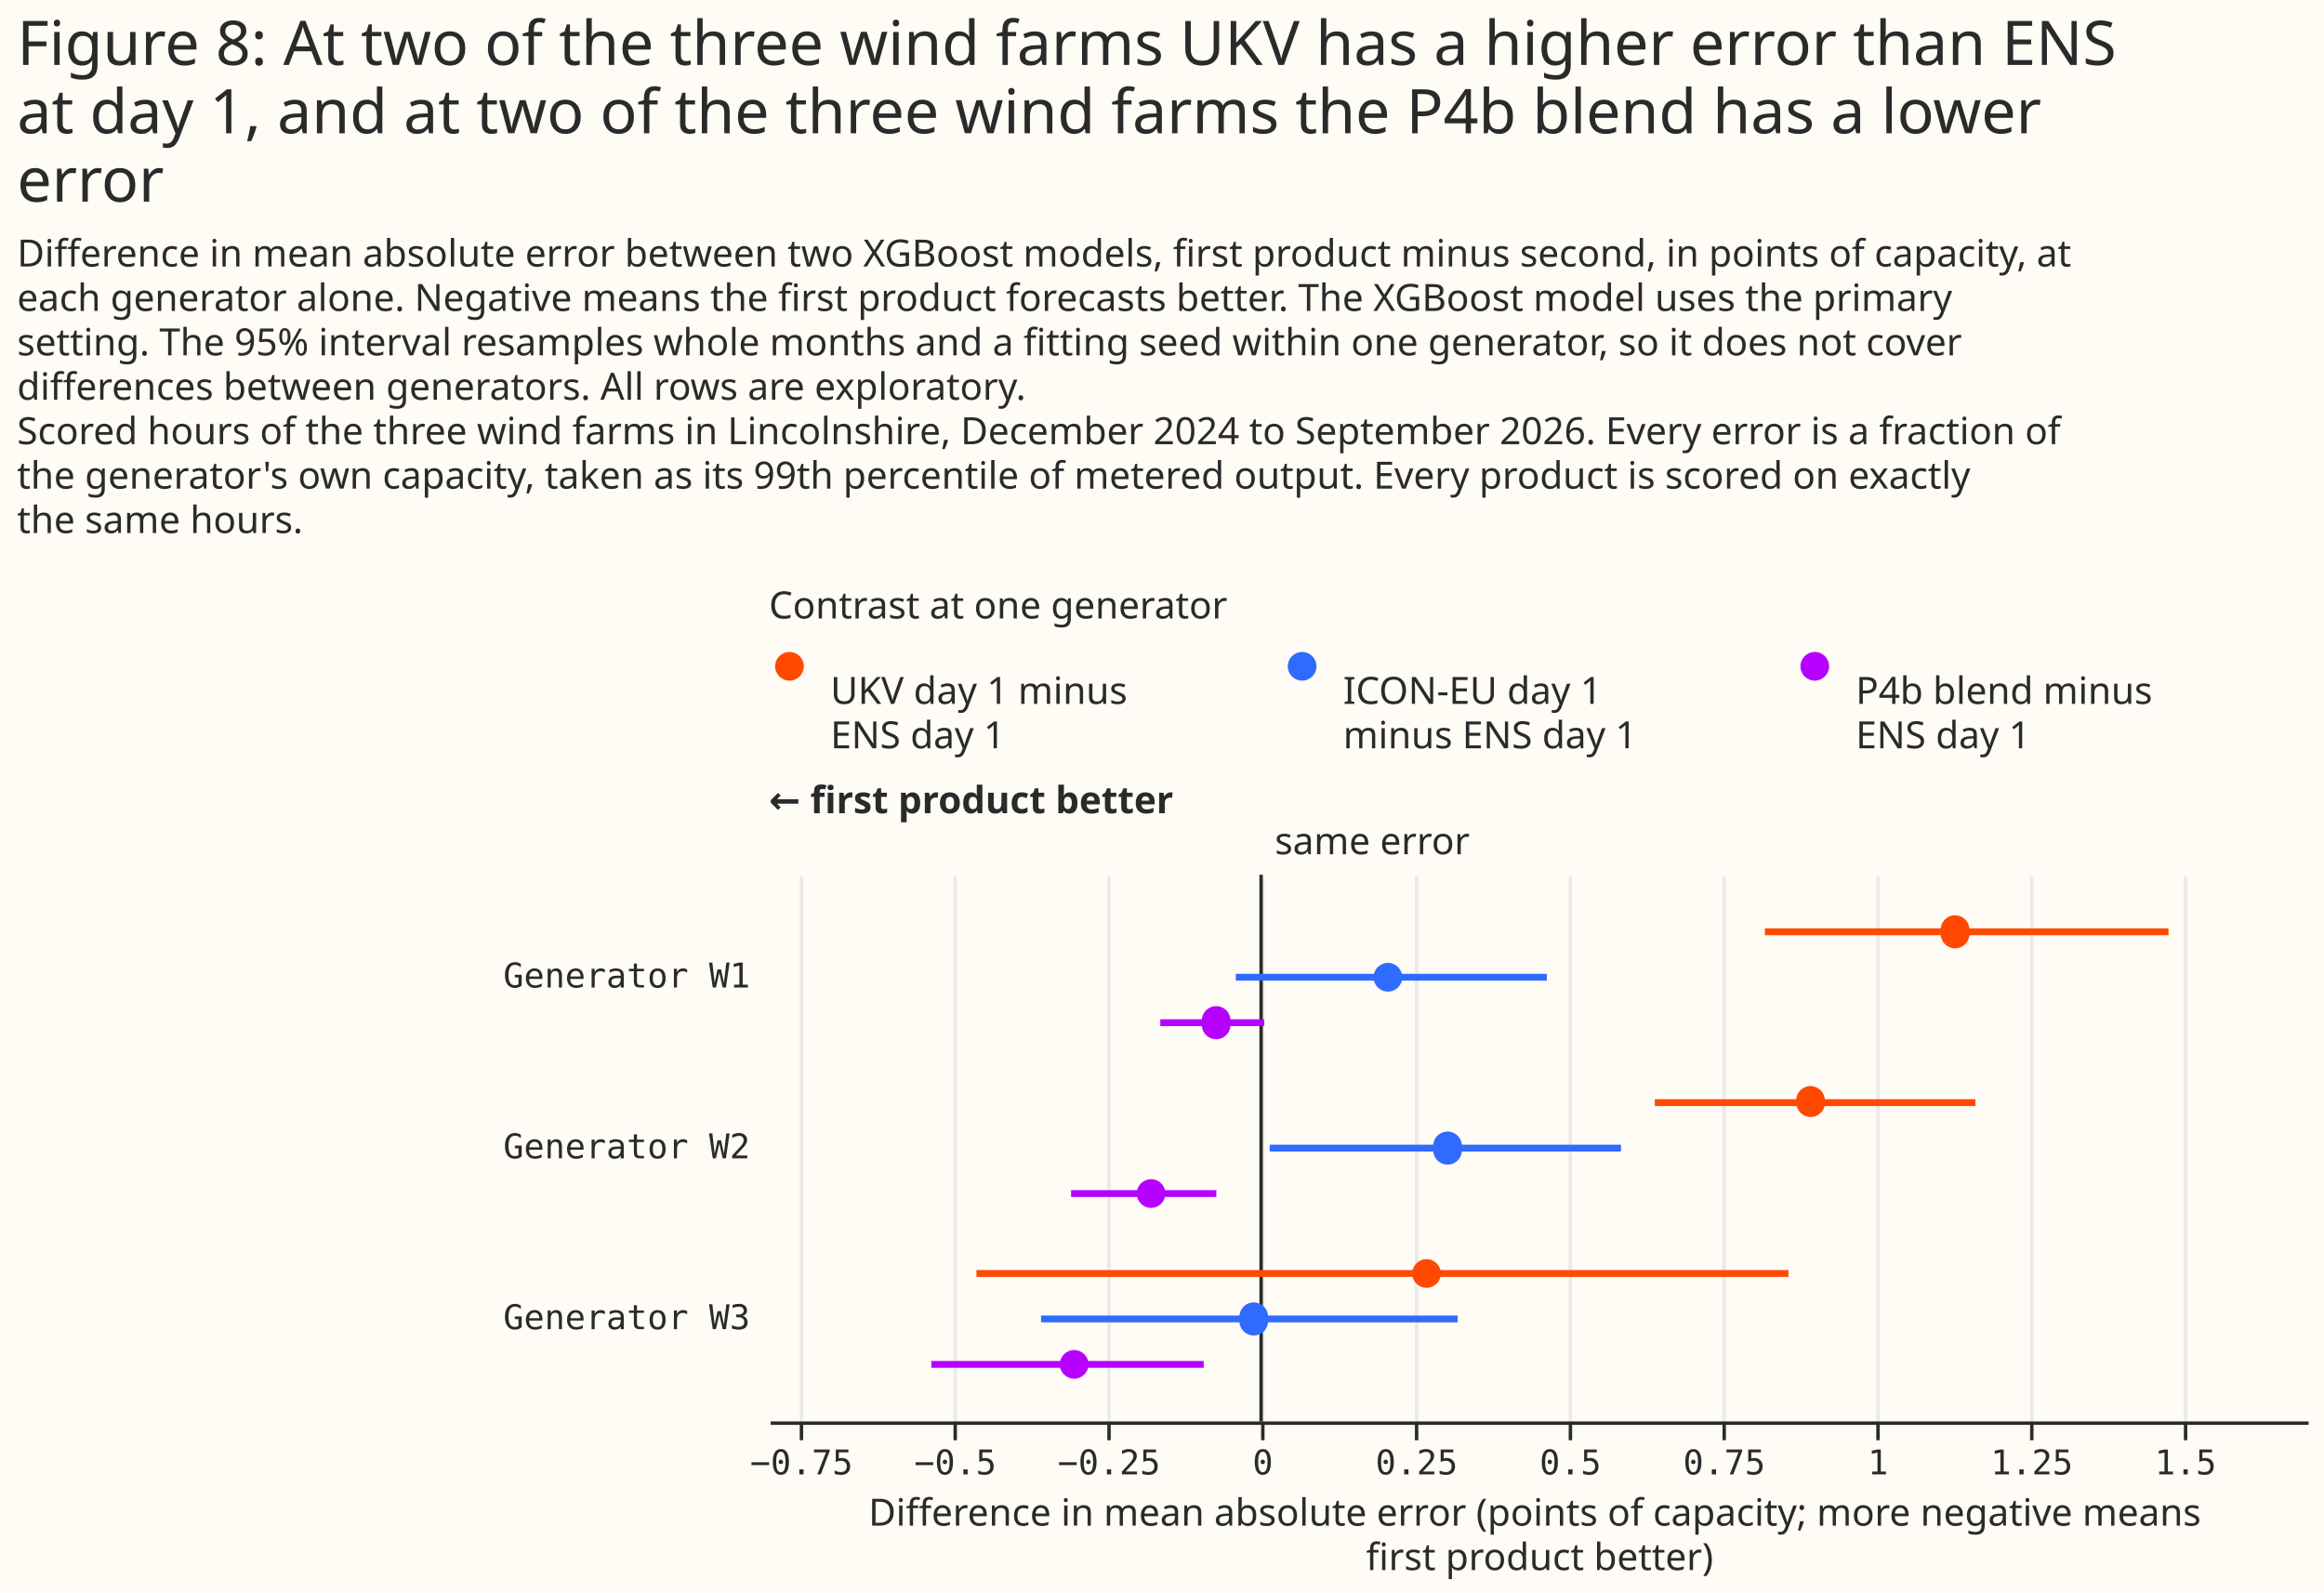
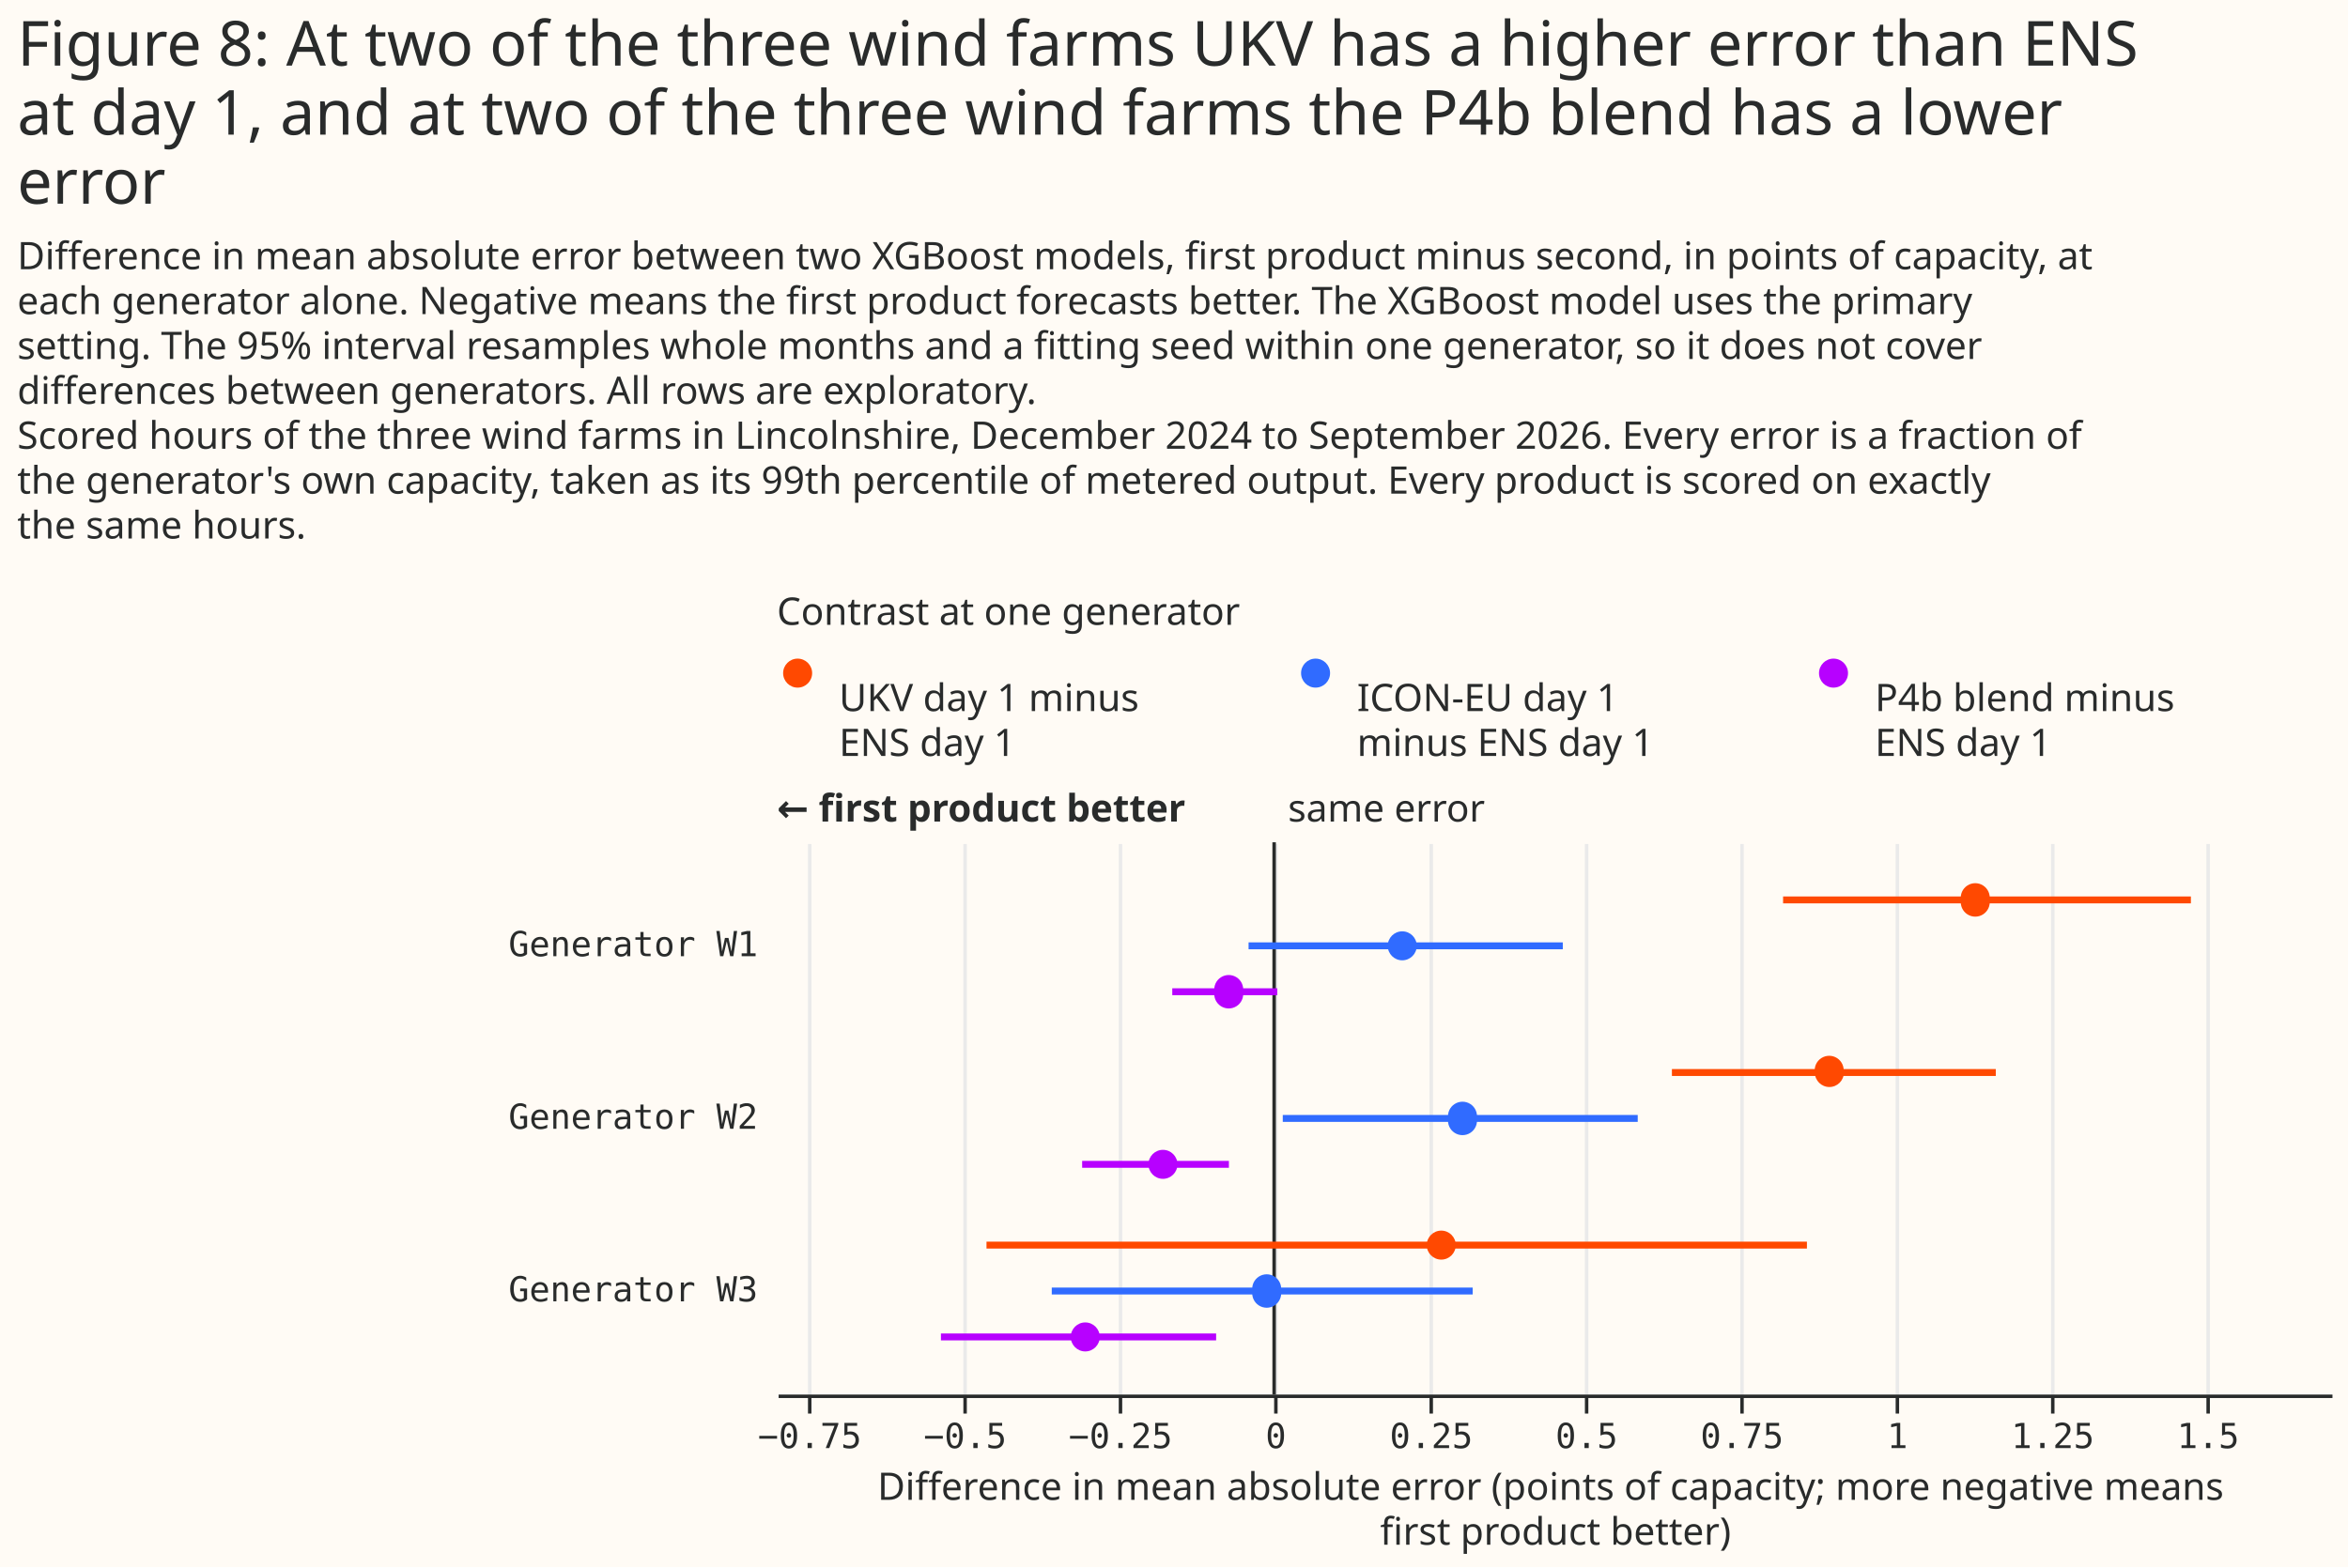
- <svg xmlns="http://www.w3.org/2000/svg" width="680" height="466" class="marks" viewBox="0 0 680 466">
-   <path fill="#fffbf5" d="M0 0h680v466H0z" />
+ <svg xmlns="http://www.w3.org/2000/svg" width="680" height="454" class="marks" viewBox="0 0 680 454">
+   <path fill="#fffbf5" d="M0 0h680v454H0z" />
  <g fill="none" stroke-miterlimit="10" aria-roledescription="group mark container" class="mark-group role-frame root">
    <path d="M225 187h450z" aria-hidden="true" class="background" />
    <g aria-roledescription="group mark container" class="mark-group role-scope concat_0_group">
      <g aria-roledescription="group mark container" class="mark-group role-scope concat_0_concat_0_group">
        <path fill="#fffbf5" d="M225 187h450v29H225Z" aria-hidden="true" class="background" />
        <g aria-roledescription="symbol mark container" class="mark-symbol role-mark concat_0_concat_0_layer_0_marks">
          <path fill="#ff4901" d="M235.2 195a4.2 4.2 0 1 1-8.4 0 4.2 4.2 0 1 1 8.4 0" aria-label="x: 6; colour: #FF4901; shape: circle" aria-roledescription="point" />
          <path fill="#306bff" d="M385.2 195a4.2 4.2 0 1 1-8.4 0 4.2 4.2 0 1 1 8.4 0" aria-label="x: 156; colour: #306BFF; shape: circle" aria-roledescription="point" />
          <path fill="#b701ff" d="M535.2 195a4.2 4.2 0 1 1-8.4 0 4.2 4.2 0 1 1 8.4 0" aria-label="x: 306; colour: #B701FF; shape: circle" aria-roledescription="point" />
        </g>
        <g fill="#292b2b" aria-roledescription="text mark container" class="mark-text role-mark concat_0_concat_0_layer_2_marks" font-family="Matter XH, DM Sans, sans-serif" font-size="11">
          <text aria-label="x: 6; label: UKV day 1 minus ENS day 1" aria-roledescription="text mark" transform="translate(243 206)">
            <tspan>UKV day 1 minus</tspan>
            <tspan x="0" dy="13">ENS day 1</tspan>
          </text>
          <text aria-label="x: 156; label: ICON-EU day 1 minus ENS day 1" aria-roledescription="text mark" transform="translate(393 206)">
            <tspan>ICON-EU day 1</tspan>
            <tspan x="0" dy="13">minus ENS day 1</tspan>
          </text>
          <text aria-label="x: 306; label: P4b blend minus ENS day 1" aria-roledescription="text mark" transform="translate(543 206)">
            <tspan>P4b blend minus</tspan>
            <tspan x="0" dy="13">ENS day 1</tspan>
          </text>
        </g>
        <g class="mark-group role-title">
          <text fill="#292b2b" aria-label="Title text 'Contrast at one generator'" aria-roledescription="title" class="mark-text role-title-text" font-family="Matter XH, DM Sans, sans-serif" font-size="11" pointer-events="none" transform="translate(225 181)">Contrast at one generator</text>
        </g>
      </g>
      <g aria-roledescription="group mark container" class="mark-group role-scope concat_0_concat_1_group">
-         <path fill="#fffbf5" d="M225 256h450v160H225Z" aria-hidden="true" class="background" />
+         <path fill="#fffbf5" d="M225 244h450v160H225Z" aria-hidden="true" class="background" />
        <g aria-hidden="true" class="mark-group role-axis">
-           <path stroke="#eaeaea" d="M234.5 416.5v-160m45 160v-160m45 160v-160m45 160v-160m45 160v-160m45 160v-160m45 160v-160m45 160v-160m45 160v-160m45 160v-160" class="mark-rule role-axis-grid" pointer-events="none" />
+           <path stroke="#eaeaea" d="M234.5 404.5v-160m45 160v-160m45 160v-160m45 160v-160m45 160v-160m45 160v-160m45 160v-160m45 160v-160m45 160v-160m45 160v-160" class="mark-rule role-axis-grid" pointer-events="none" />
        </g>
        <g aria-label="X-axis titled 'Difference in mean absolute error (points of capacity; more negative means first product better)' for a linear scale with values from −0.8 to 1.7" aria-roledescription="axis" class="mark-group role-axis" pointer-events="none">
-           <path stroke="#292b2b" d="M234.5 416.5v5m45-5v5m45-5v5m45-5v5m45-5v5m45-5v5m45-5v5m45-5v5m45-5v5m45-5v5" class="mark-rule role-axis-tick" />
+           <path stroke="#292b2b" d="M234.5 404.5v5m45-5v5m45-5v5m45-5v5m45-5v5m45-5v5m45-5v5m45-5v5m45-5v5m45-5v5" class="mark-rule role-axis-tick" />
          <g fill="#292b2b" class="mark-text role-axis-label" font-family="Matter Semi Mono, Roboto Mono, monospace" font-size="10" text-anchor="middle">
-             <text transform="translate(234.5 431.5)">−0.75</text>
-             <text transform="translate(279.5 431.5)">−0.5</text>
-             <text transform="translate(324.5 431.5)">−0.25</text>
-             <text transform="translate(369.5 431.5)">0</text>
-             <text transform="translate(414.5 431.5)">0.25</text>
-             <text transform="translate(459.5 431.5)">0.5</text>
-             <text transform="translate(504.5 431.5)">0.75</text>
-             <text transform="translate(549.5 431.5)">1</text>
-             <text transform="translate(594.5 431.5)">1.25</text>
-             <text transform="translate(639.5 431.5)">1.5</text>
+             <text transform="translate(234.5 419.5)">−0.75</text>
+             <text transform="translate(279.5 419.5)">−0.5</text>
+             <text transform="translate(324.5 419.5)">−0.25</text>
+             <text transform="translate(369.5 419.5)">0</text>
+             <text transform="translate(414.5 419.5)">0.25</text>
+             <text transform="translate(459.5 419.5)">0.5</text>
+             <text transform="translate(504.5 419.5)">0.75</text>
+             <text transform="translate(549.5 419.5)">1</text>
+             <text transform="translate(594.5 419.5)">1.25</text>
+             <text transform="translate(639.5 419.5)">1.5</text>
          </g>
-           <path stroke="#292b2b" d="M225.5 416.5h450" class="mark-rule role-axis-domain" />
-           <text fill="#292b2b" class="mark-text role-axis-title" font-family="Matter XH, DM Sans, sans-serif" font-size="11" text-anchor="middle" transform="translate(450.5 446.5)">
+           <path stroke="#292b2b" d="M225.5 404.5h450" class="mark-rule role-axis-domain" />
+           <text fill="#292b2b" class="mark-text role-axis-title" font-family="Matter XH, DM Sans, sans-serif" font-size="11" text-anchor="middle" transform="translate(450.5 434.5)">
            <tspan>Difference in mean absolute error (points of capacity; more negative means</tspan>
            <tspan x="0" dy="13">first product better)</tspan>
          </text>
        </g>
        <g aria-label="Y-axis for a discrete scale with 3 values: Generator W1, Generator W2, Generator W3" aria-roledescription="axis" class="mark-group role-axis">
          <g fill="#292b2b" class="mark-text role-axis-label" font-family="Matter Semi Mono, Roboto Mono, monospace" font-size="10" pointer-events="none" text-anchor="end">
-             <text transform="translate(219.5 289)">Generator W1</text>
-             <text transform="translate(219.5 339)">Generator W2</text>
-             <text transform="translate(219.5 389)">Generator W3</text>
+             <text transform="translate(219.5 277)">Generator W1</text>
+             <text transform="translate(219.5 327)">Generator W2</text>
+             <text transform="translate(219.5 377)">Generator W3</text>
          </g>
        </g>
        <g aria-roledescription="rule mark container" class="mark-rule role-mark concat_0_concat_1_layer_0_marks">
-           <path stroke="#292b2b" d="M369 256v160" aria-label="x: 0" aria-roledescription="rule mark" />
+           <path stroke="#292b2b" d="M369 244v160" aria-label="x: 0" aria-roledescription="rule mark" />
        </g>
        <g aria-roledescription="text mark container" class="mark-text role-mark concat_0_concat_1_layer_1_marks">
-           <text fill="#292b2b" aria-label="x: 0" aria-roledescription="text mark" font-family="Matter XH, DM Sans, sans-serif" font-size="11" transform="translate(373 250)">same error</text>
+           <text fill="#292b2b" aria-label="x: 0" aria-roledescription="text mark" font-family="Matter XH, DM Sans, sans-serif" font-size="11" transform="translate(373 238)">same error</text>
        </g>
        <g aria-roledescription="text mark container" class="mark-text role-mark concat_0_concat_1_layer_2_marks">
          <text fill="#292b2b" aria-label="x: −0.8" aria-roledescription="text mark" font-family="Matter XH, DM Sans, sans-serif" font-size="11" font-weight="bold" transform="translate(225 238)">← first product better</text>
        </g>
-         <g stroke-width="2" aria-hidden="true" class="mark-rule role-mark concat_0_concat_1_layer_3_marks" clip-path="url(#a)" transform="translate(225 256)">
+         <g stroke-width="2" aria-hidden="true" class="mark-rule role-mark concat_0_concat_1_layer_3_marks" clip-path="url(#a)" transform="translate(225 244)">
          <path stroke="#ff4901" d="M291.4 16.7h118.1" />
          <path stroke="#306bff" d="M136.6 30h91" />
          <path stroke="#b701ff" d="M114.5 43.3h30.4" />
          <path stroke="#ff4901" d="M259.2 66.7H353" />
          <path stroke="#306bff" d="M146.5 80h102.8" />
          <path stroke="#b701ff" d="M88.4 93.3h42.5" />
          <path stroke="#ff4901" d="M60.7 116.7h237.6" />
          <path stroke="#306bff" d="M79.6 130h121.9" />
          <path stroke="#b701ff" d="M47.5 143.3h79.7" />
        </g>
-         <g aria-hidden="true" class="mark-symbol role-mark concat_0_concat_1_layer_4_marks" clip-path="url(#b)" transform="translate(225 256)">
+         <g aria-hidden="true" class="mark-symbol role-mark concat_0_concat_1_layer_4_marks" clip-path="url(#b)" transform="translate(225 244)">
          <path fill="#ff4901" d="M351.2 16.7a4.2 4.2 0 1 1-8.3 0 4.2 4.2 0 1 1 8.3 0" />
          <path fill="#306bff" d="M185.3 30a4.2 4.2 0 1 1-8.4 0 4.2 4.2 0 1 1 8.4 0" />
          <path fill="#b701ff" d="M135 43.3a4.2 4.2 0 1 1-8.3 0 4.2 4.2 0 1 1 8.3 0" />
          <path fill="#ff4901" d="M309 66.7a4.2 4.2 0 1 1-8.4 0 4.2 4.2 0 1 1 8.3 0" />
          <path fill="#306bff" d="M202.7 80a4.2 4.2 0 1 1-8.3 0 4.2 4.2 0 1 1 8.3 0" />
          <path fill="#b701ff" d="M116 93.3a4.2 4.2 0 1 1-8.4 0 4.2 4.2 0 1 1 8.4 0" />
          <path fill="#ff4901" d="M196.6 116.7a4.2 4.2 0 1 1-8.4 0 4.2 4.2 0 1 1 8.4 0" />
          <path fill="#306bff" d="M146 130a4.2 4.2 0 1 1-8.3 0 4.2 4.2 0 1 1 8.3 0" />
          <path fill="#b701ff" d="M93.5 143.3a4.2 4.2 0 1 1-8.4 0 4.2 4.2 0 1 1 8.4 0" />
        </g>
      </g>
    </g>
    <g fill="#292b2b" class="mark-group role-title" font-family="Matter XH, DM Sans, sans-serif" pointer-events="none">
      <text aria-label="Title text 'Figure 8: At two of the three wind farms UKV has a higher error than ENS at day 1, and at two of the three wind farms the P4b blend has a lower error'" aria-roledescription="title" class="mark-text role-title-text" font-size="18" transform="translate(5 19)">
        <tspan>Figure 8: At two of the three wind farms UKV has a higher error than ENS</tspan>
        <tspan x="0" dy="20">at day 1, and at two of the three wind farms the P4b blend has a lower</tspan>
        <tspan x="0" dy="20">error</tspan>
      </text>
      <text aria-label="Subtitle text 'Difference in mean absolute error between two XGBoost models, first product minus second, in points of capacity, at each generator alone. Negative means the first product forecasts better. The XGBoost model uses the primary setting. The 95% interval resamples whole months and a fitting seed within one generator, so it does not cover differences between generators. All rows are exploratory. Scored hours of the three wind farms in Lincolnshire, December 2024 to September 2026. Every error is a fraction of the generator's own capacity, taken as its 99th percentile of metered output. Every product is scored on exactly the same hours.'" aria-roledescription="subtitle" class="mark-text role-title-subtitle" font-size="11" transform="translate(5 78)">
        <tspan>Difference in mean absolute error between two XGBoost models, first product minus second, in points of capacity, at</tspan>
        <tspan x="0" dy="13">each generator alone. Negative means the first product forecasts better. The XGBoost model uses the primary</tspan>
        <tspan x="0" dy="13">setting. The 95% interval resamples whole months and a fitting seed within one generator, so it does not cover</tspan>
        <tspan x="0" dy="13">differences between generators. All rows are exploratory.</tspan>
        <tspan x="0" dy="13">Scored hours of the three wind farms in Lincolnshire, December 2024 to September 2026. Every error is a fraction of</tspan>
        <tspan x="0" dy="13">the generator's own capacity, taken as its 99th percentile of metered output. Every product is scored on exactly</tspan>
        <tspan x="0" dy="13">the same hours.</tspan>
      </text>
    </g>
  </g>
  <defs>
    <clipPath id="a">
      <path d="M0 0h450v160H0z" />
    </clipPath>
    <clipPath id="b">
      <path d="M0 0h450v160H0z" />
    </clipPath>
  </defs>
</svg>
